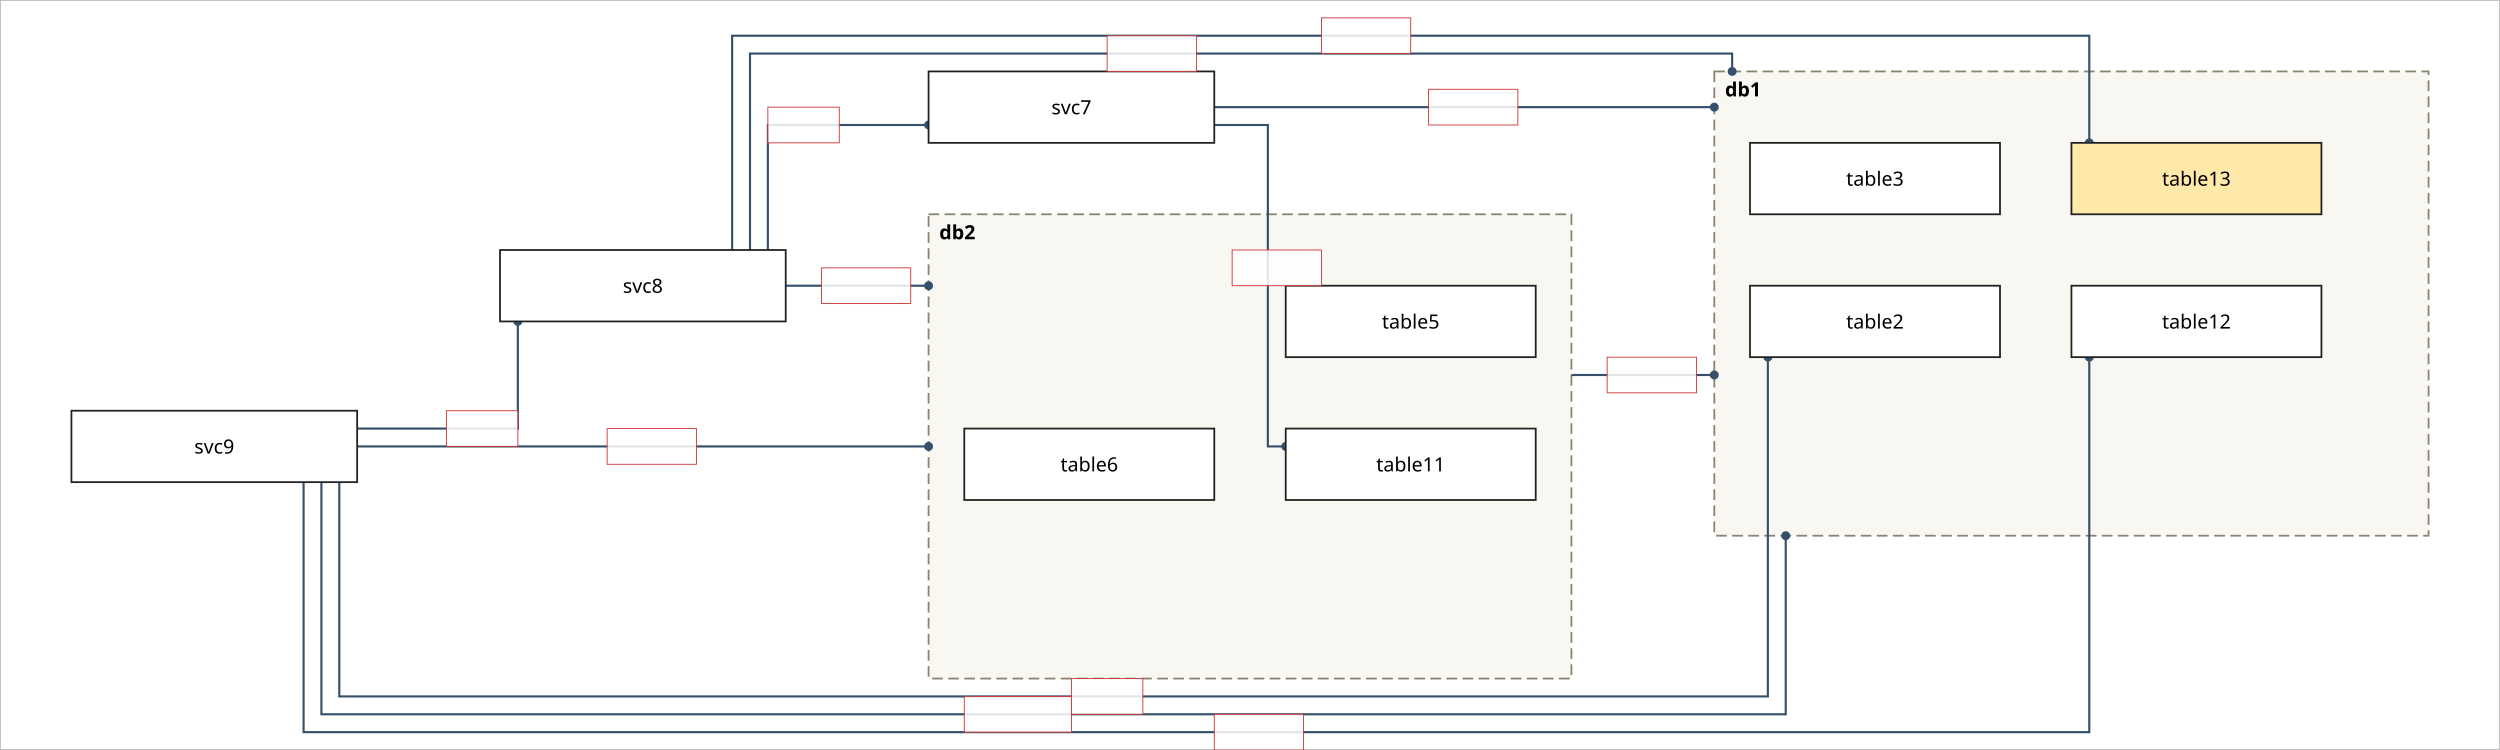
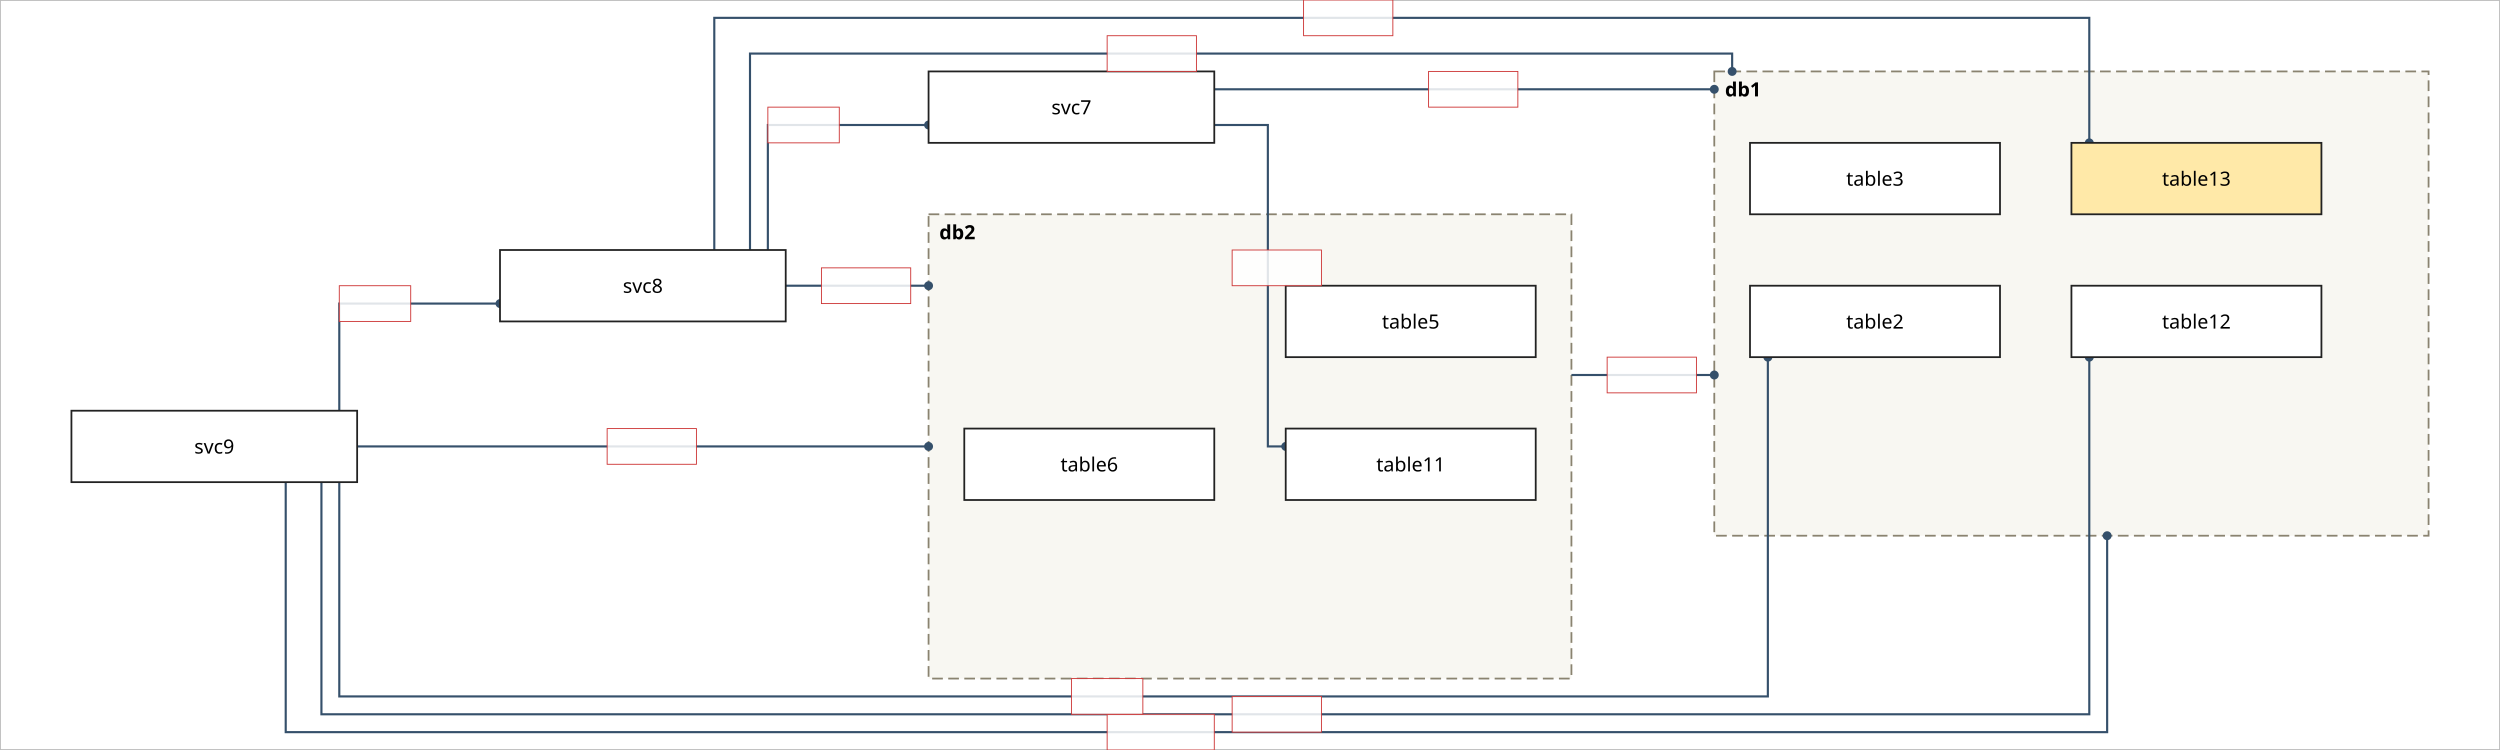
<svg xmlns="http://www.w3.org/2000/svg" width="1400" height="420" viewBox="0 0 1400 420" font-family="sans-serif" font-size="11">
  <rect width="100%" height="100%" fill="#fff" stroke="#bbb" />
  <rect x="960" y="40" width="400" height="260" fill="#f3f1ea" fill-opacity="0.6" stroke="#8a8370" stroke-dasharray="6 3" />
  <text x="966" y="54" font-weight="bold">db1</text>
  <rect x="520" y="120" width="360" height="260" fill="#f3f1ea" fill-opacity="0.6" stroke="#8a8370" stroke-dasharray="6 3" />
  <text x="526" y="134" font-weight="bold">db2</text>
  <polyline points="880,210 960,210" fill="none" stroke="#35506b" stroke-width="1.2" />
  <circle cx="960" cy="210" r="2.5" fill="#35506b" />
-   <polyline points="680,60 960,60" fill="none" stroke="#35506b" stroke-width="1.2" />
-   <circle cx="960" cy="60" r="2.5" fill="#35506b" />
+   <polyline points="680,50 960,50" fill="none" stroke="#35506b" stroke-width="1.2" />
+   <circle cx="960" cy="50" r="2.5" fill="#35506b" />
  <polyline points="680,70 710,70 710,250 720,250" fill="none" stroke="#35506b" stroke-width="1.2" />
  <circle cx="720" cy="250" r="2.5" fill="#35506b" />
  <polyline points="420,140 420,30 970,30 970,40" fill="none" stroke="#35506b" stroke-width="1.2" />
  <circle cx="970" cy="40" r="2.5" fill="#35506b" />
-   <polyline points="410,140 410,20 1170,20 1170,80" fill="none" stroke="#35506b" stroke-width="1.2" />
+   <polyline points="400,140 400,10 1170,10 1170,80" fill="none" stroke="#35506b" stroke-width="1.2" />
  <circle cx="1170" cy="80" r="2.5" fill="#35506b" />
  <polyline points="440,160 520,160" fill="none" stroke="#35506b" stroke-width="1.2" />
  <circle cx="520" cy="160" r="2.5" fill="#35506b" />
  <polyline points="430,140 430,70 520,70" fill="none" stroke="#35506b" stroke-width="1.2" />
  <circle cx="520" cy="70" r="2.5" fill="#35506b" />
-   <polyline points="180,270 180,400 1000,400 1000,300" fill="none" stroke="#35506b" stroke-width="1.2" />
-   <circle cx="1000" cy="300" r="2.5" fill="#35506b" />
-   <polyline points="170,270 170,410 1170,410 1170,200" fill="none" stroke="#35506b" stroke-width="1.2" />
+   <polyline points="160,270 160,410 1180,410 1180,300" fill="none" stroke="#35506b" stroke-width="1.2" />
+   <circle cx="1180" cy="300" r="2.5" fill="#35506b" />
+   <polyline points="180,270 180,400 1170,400 1170,200" fill="none" stroke="#35506b" stroke-width="1.2" />
  <circle cx="1170" cy="200" r="2.5" fill="#35506b" />
  <polyline points="190,270 190,390 990,390 990,200" fill="none" stroke="#35506b" stroke-width="1.2" />
  <circle cx="990" cy="200" r="2.5" fill="#35506b" />
  <polyline points="200,250 520,250" fill="none" stroke="#35506b" stroke-width="1.2" />
  <circle cx="520" cy="250" r="2.5" fill="#35506b" />
-   <polyline points="200,240 290,240 290,180" fill="none" stroke="#35506b" stroke-width="1.2" />
-   <circle cx="290" cy="180" r="2.5" fill="#35506b" />
+   <polyline points="190,230 190,170 280,170" fill="none" stroke="#35506b" stroke-width="1.2" />
+   <circle cx="280" cy="170" r="2.5" fill="#35506b" />
  <rect x="1160" y="160" width="140" height="40" fill="#fff" stroke="#222" />
  <text x="1230" y="184" text-anchor="middle">table12</text>
  <rect x="1160" y="80" width="140" height="40" fill="#ffe9a8" stroke="#222" />
  <text x="1230" y="104" text-anchor="middle">table13</text>
  <rect x="980" y="160" width="140" height="40" fill="#fff" stroke="#222" />
  <text x="1050" y="184" text-anchor="middle">table2</text>
  <rect x="980" y="80" width="140" height="40" fill="#fff" stroke="#222" />
  <text x="1050" y="104" text-anchor="middle">table3</text>
  <rect x="720" y="240" width="140" height="40" fill="#fff" stroke="#222" />
  <text x="790" y="264" text-anchor="middle">table11</text>
  <rect x="720" y="160" width="140" height="40" fill="#fff" stroke="#222" />
  <text x="790" y="184" text-anchor="middle">table5</text>
  <rect x="540" y="240" width="140" height="40" fill="#fff" stroke="#222" />
  <text x="610" y="264" text-anchor="middle">table6</text>
  <rect x="520" y="40" width="160" height="40" fill="#fff" stroke="#222" />
  <text x="600" y="64" text-anchor="middle">svc7</text>
  <rect x="280" y="140" width="160" height="40" fill="#fff" stroke="#222" />
  <text x="360" y="164" text-anchor="middle">svc8</text>
  <rect x="40" y="230" width="160" height="40" fill="#fff" stroke="#222" />
  <text x="120" y="254" text-anchor="middle">svc9</text>
  <rect x="900" y="200" width="50" height="20" fill="#fff" fill-opacity="0.85" stroke="#c33" stroke-width="0.5" />
-   <rect x="800" y="50" width="50" height="20" fill="#fff" fill-opacity="0.85" stroke="#c33" stroke-width="0.5" />
+   <rect x="800" y="40" width="50" height="20" fill="#fff" fill-opacity="0.85" stroke="#c33" stroke-width="0.5" />
  <rect x="690" y="140" width="50" height="20" fill="#fff" fill-opacity="0.85" stroke="#c33" stroke-width="0.5" />
  <rect x="620" y="20" width="50" height="20" fill="#fff" fill-opacity="0.85" stroke="#c33" stroke-width="0.5" />
-   <rect x="740" y="10" width="50" height="20" fill="#fff" fill-opacity="0.85" stroke="#c33" stroke-width="0.5" />
+   <rect x="730" y="0" width="50" height="20" fill="#fff" fill-opacity="0.85" stroke="#c33" stroke-width="0.5" />
  <rect x="460" y="150" width="50" height="20" fill="#fff" fill-opacity="0.85" stroke="#c33" stroke-width="0.5" />
  <rect x="430" y="60" width="40" height="20" fill="#fff" fill-opacity="0.85" stroke="#c33" stroke-width="0.5" />
-   <rect x="540" y="390" width="60" height="20" fill="#fff" fill-opacity="0.85" stroke="#c33" stroke-width="0.5" />
-   <rect x="680" y="400" width="50" height="20" fill="#fff" fill-opacity="0.85" stroke="#c33" stroke-width="0.5" />
+   <rect x="620" y="400" width="60" height="20" fill="#fff" fill-opacity="0.85" stroke="#c33" stroke-width="0.5" />
+   <rect x="690" y="390" width="50" height="20" fill="#fff" fill-opacity="0.85" stroke="#c33" stroke-width="0.5" />
  <rect x="600" y="380" width="40" height="20" fill="#fff" fill-opacity="0.85" stroke="#c33" stroke-width="0.5" />
  <rect x="340" y="240" width="50" height="20" fill="#fff" fill-opacity="0.85" stroke="#c33" stroke-width="0.5" />
-   <rect x="250" y="230" width="40" height="20" fill="#fff" fill-opacity="0.85" stroke="#c33" stroke-width="0.5" />
+   <rect x="190" y="160" width="40" height="20" fill="#fff" fill-opacity="0.85" stroke="#c33" stroke-width="0.5" />
</svg>
